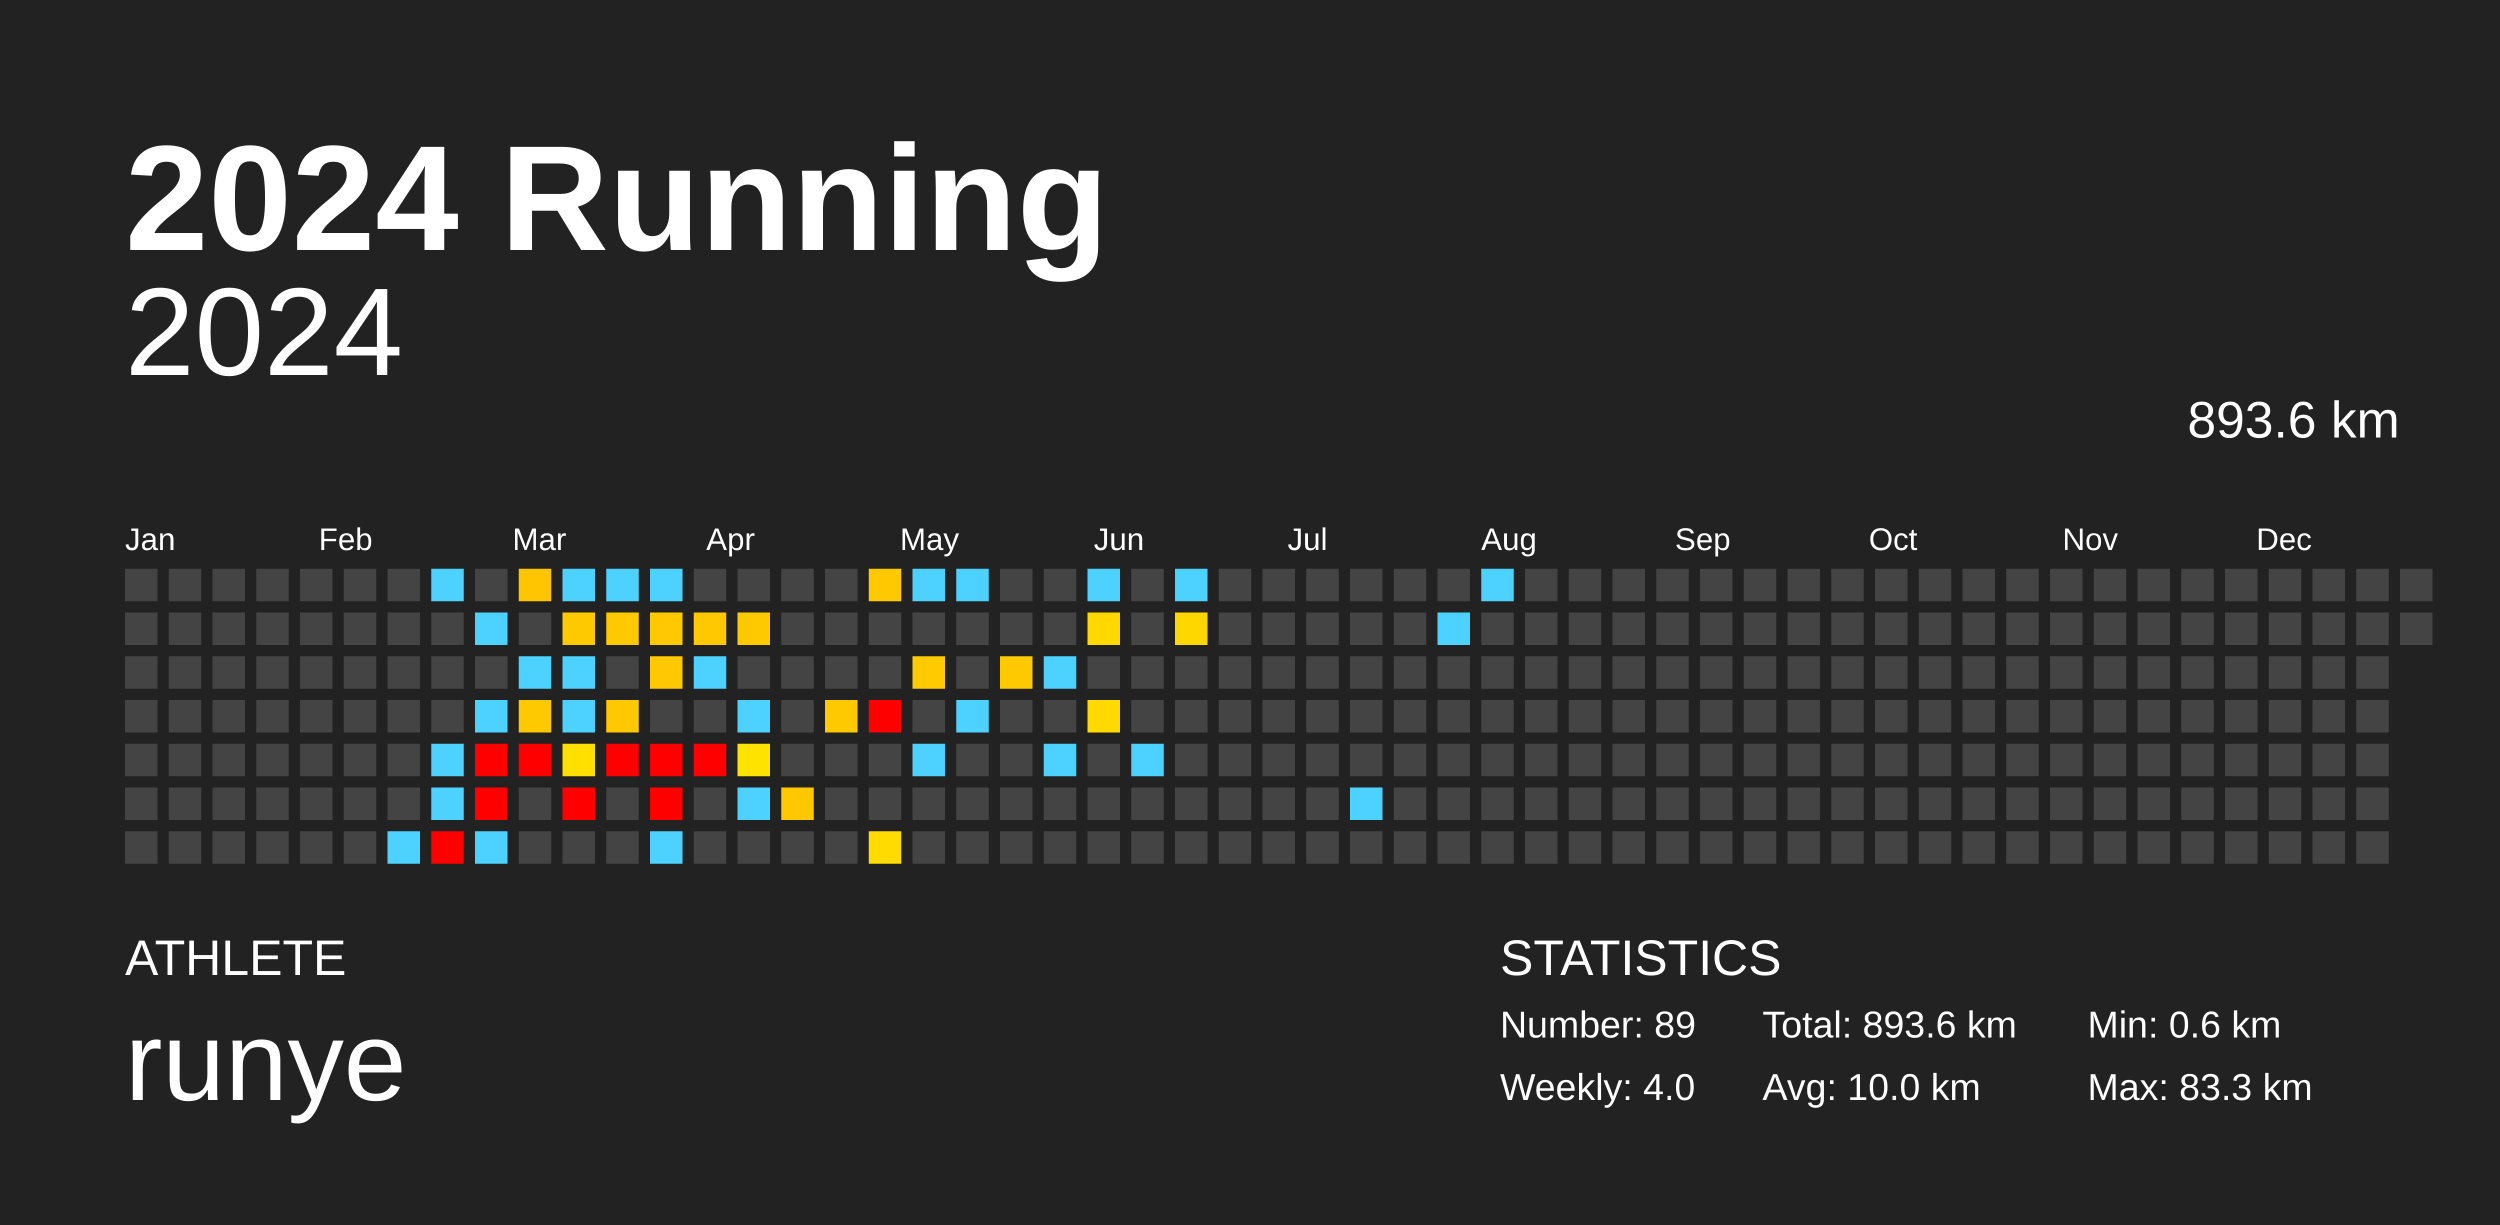
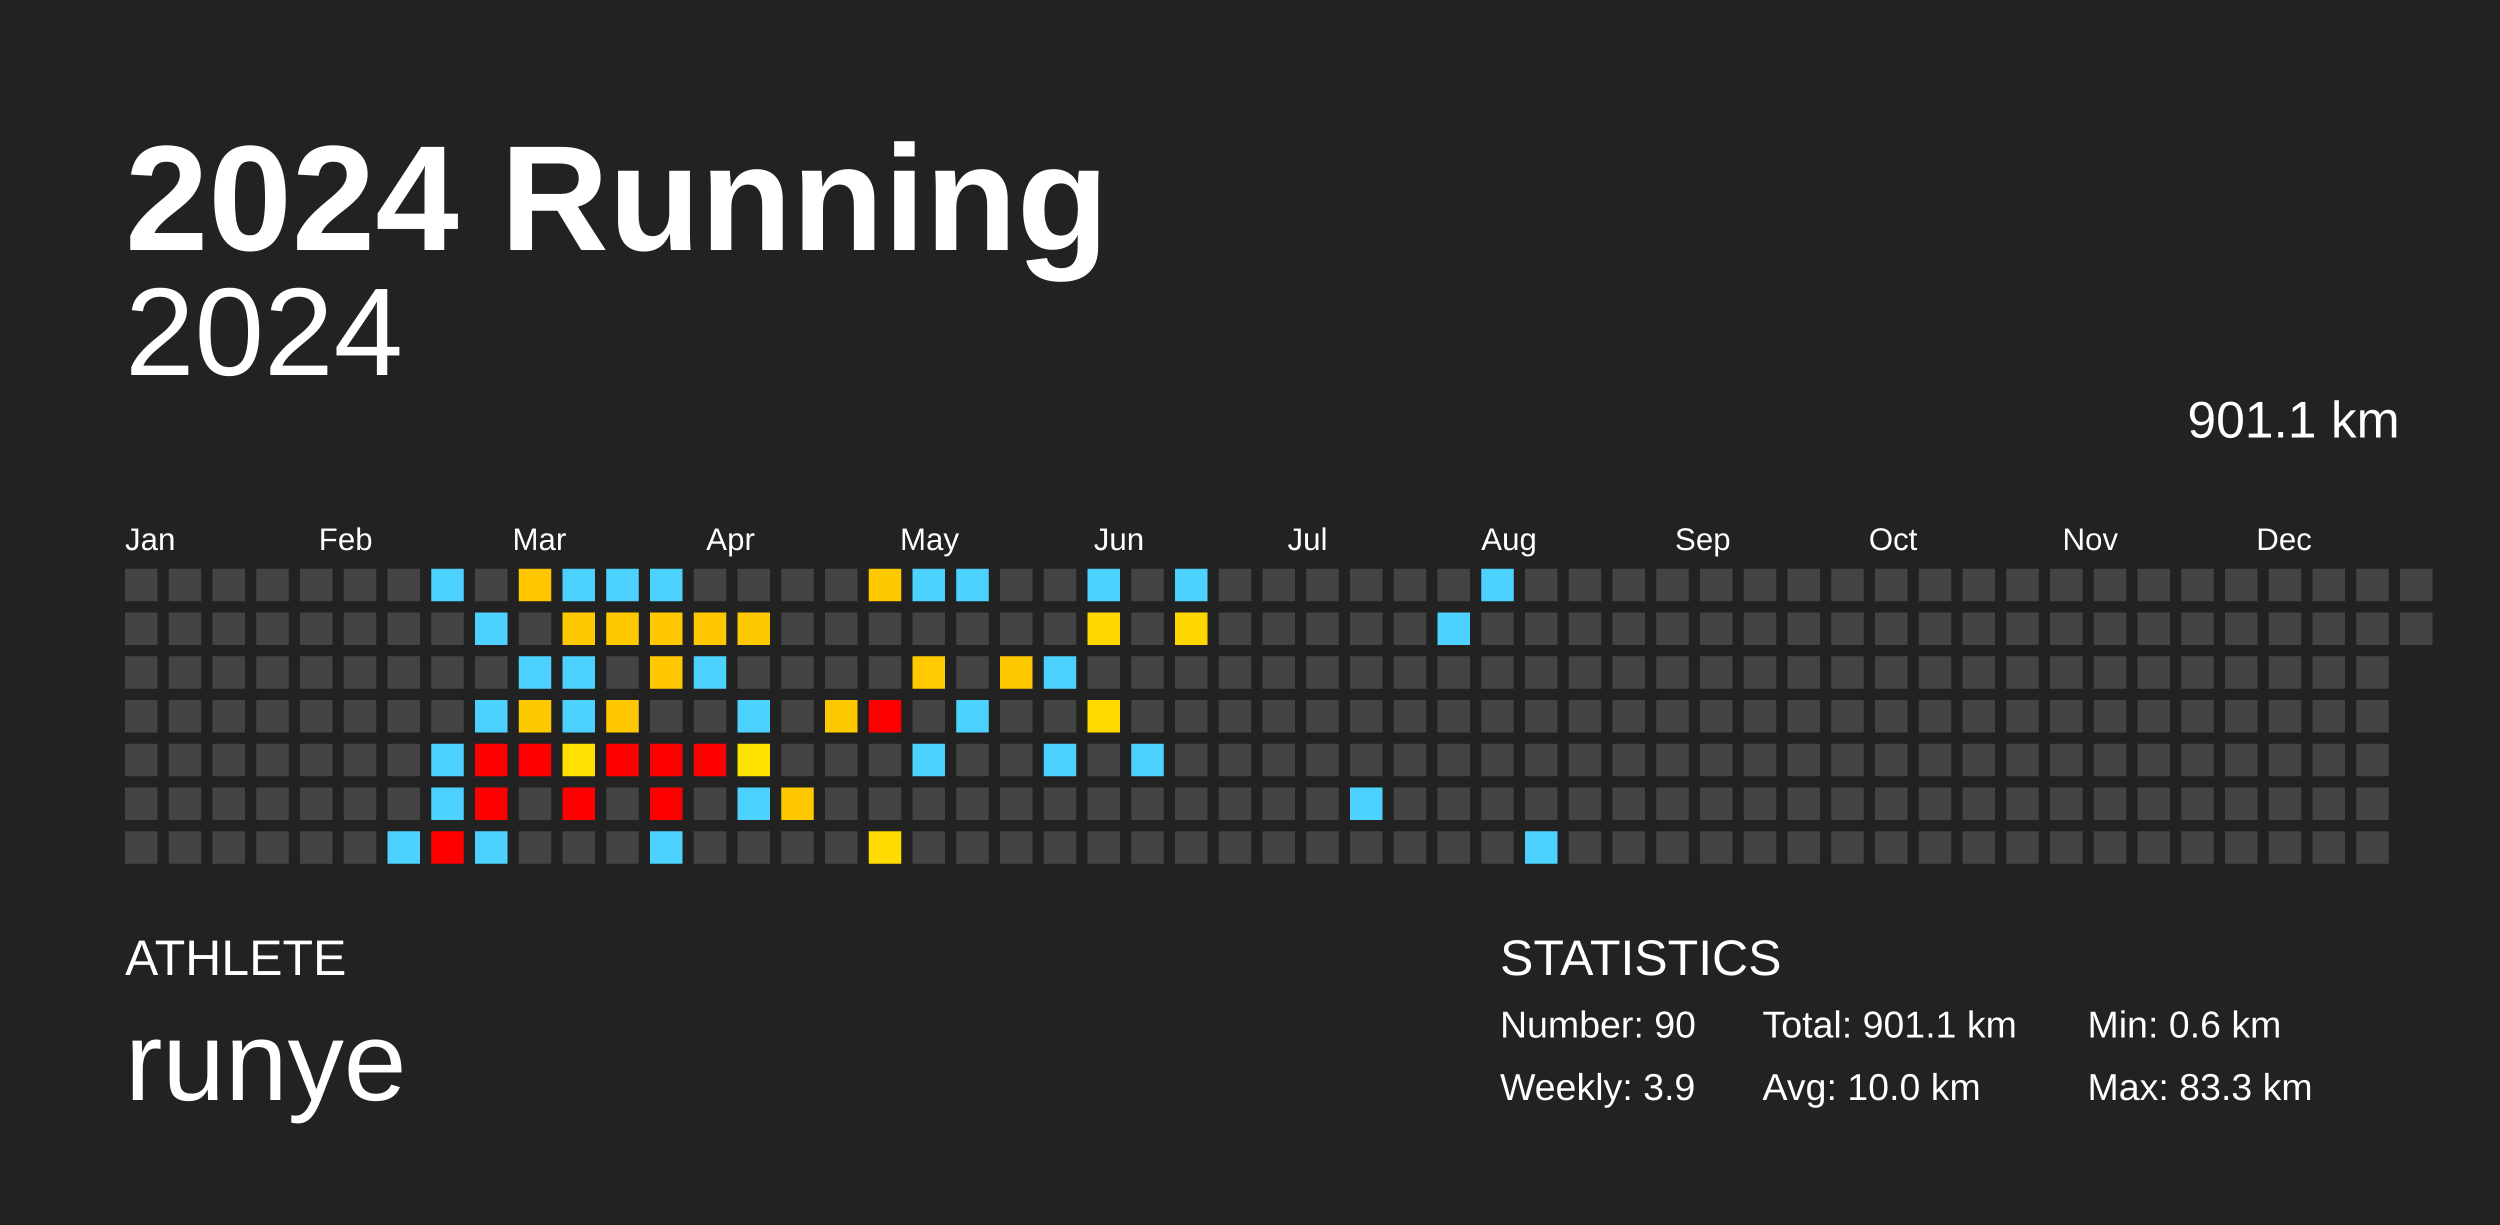
<svg xmlns="http://www.w3.org/2000/svg" baseProfile="full" height="98mm" version="1.1" viewBox="0,0,200,98" width="200mm">
  <defs />
  <rect fill="#222222" height="98" width="200" x="0" y="0" />
  <text fill="#FFFFFF" style="font-size:12px; font-family:Arial; font-weight:bold;" x="10" y="20">2024 Running</text>
  <text fill="#FFFFFF" style="font-size:4px; font-family:Arial" x="10" y="78">ATHLETE</text>
  <text fill="#FFFFFF" style="font-size:9px; font-family:Arial" x="10" y="88">runye</text>
  <text fill="#FFFFFF" style="font-size:4px; font-family:Arial" x="120" y="78">STATISTICS</text>
-   <text fill="#FFFFFF" style="font-size:3px; font-family:Arial" x="120" y="83">Number: 89</text>
-   <text fill="#FFFFFF" style="font-size:3px; font-family:Arial" x="120" y="88">Weekly: 4.0</text>
-   <text fill="#FFFFFF" style="font-size:3px; font-family:Arial" x="141" y="83">Total: 893.6 km</text>
+   <text fill="#FFFFFF" style="font-size:3px; font-family:Arial" x="120" y="83">Number: 90</text>
+   <text fill="#FFFFFF" style="font-size:3px; font-family:Arial" x="120" y="88">Weekly: 3.9</text>
+   <text fill="#FFFFFF" style="font-size:3px; font-family:Arial" x="141" y="83">Total: 901.1 km</text>
  <text fill="#FFFFFF" style="font-size:3px; font-family:Arial" x="141" y="88">Avg: 10.0 km</text>
  <text fill="#FFFFFF" style="font-size:3px; font-family:Arial" x="167" y="83">Min: 0.6 km</text>
  <text fill="#FFFFFF" style="font-size:3px; font-family:Arial" x="167" y="88">Max: 83.3 km</text>
  <text alignment-baseline="hanging" fill="#FFFFFF" style="font-size:10.0px; font-family:Arial;" x="10" y="30">2024</text>
-   <text alignment-baseline="hanging" fill="#FFFFFF" style="font-size:4.125px; font-family:Arial;" x="175" y="35">893.6 km</text>
+   <text alignment-baseline="hanging" fill="#FFFFFF" style="font-size:4.125px; font-family:Arial;" x="175" y="35">901.1 km</text>
  <text fill="#FFFFFF" style="font-size:2.5px; font-family:Arial" x="10.0" y="44">Jan</text>
  <text fill="#FFFFFF" style="font-size:2.5px; font-family:Arial" x="25.5" y="44">Feb</text>
  <text fill="#FFFFFF" style="font-size:2.5px; font-family:Arial" x="41.0" y="44">Mar</text>
  <text fill="#FFFFFF" style="font-size:2.5px; font-family:Arial" x="56.5" y="44">Apr</text>
  <text fill="#FFFFFF" style="font-size:2.5px; font-family:Arial" x="72.0" y="44">May</text>
  <text fill="#FFFFFF" style="font-size:2.5px; font-family:Arial" x="87.5" y="44">Jun</text>
  <text fill="#FFFFFF" style="font-size:2.5px; font-family:Arial" x="103.0" y="44">Jul</text>
  <text fill="#FFFFFF" style="font-size:2.5px; font-family:Arial" x="118.5" y="44">Aug</text>
  <text fill="#FFFFFF" style="font-size:2.5px; font-family:Arial" x="134.0" y="44">Sep</text>
  <text fill="#FFFFFF" style="font-size:2.5px; font-family:Arial" x="149.5" y="44">Oct</text>
  <text fill="#FFFFFF" style="font-size:2.5px; font-family:Arial" x="165.0" y="44">Nov</text>
  <text fill="#FFFFFF" style="font-size:2.5px; font-family:Arial" x="180.5" y="44">Dec</text>
  <rect fill="#444444" height="2.6" width="2.6" x="10.0" y="45.5" />
  <rect fill="#444444" height="2.6" width="2.6" x="10.0" y="49.0" />
  <rect fill="#444444" height="2.6" width="2.6" x="10.0" y="52.5" />
  <rect fill="#444444" height="2.6" width="2.6" x="10.0" y="56.0" />
  <rect fill="#444444" height="2.6" width="2.6" x="10.0" y="59.5" />
  <rect fill="#444444" height="2.6" width="2.6" x="10.0" y="63.0" />
  <rect fill="#444444" height="2.6" width="2.6" x="10.0" y="66.5" />
  <rect fill="#444444" height="2.6" width="2.6" x="13.5" y="45.5" />
  <rect fill="#444444" height="2.6" width="2.6" x="13.5" y="49.0" />
  <rect fill="#444444" height="2.6" width="2.6" x="13.5" y="52.5" />
  <rect fill="#444444" height="2.6" width="2.6" x="13.5" y="56.0" />
  <rect fill="#444444" height="2.6" width="2.6" x="13.5" y="59.5" />
  <rect fill="#444444" height="2.6" width="2.6" x="13.5" y="63.0" />
  <rect fill="#444444" height="2.6" width="2.6" x="13.5" y="66.5" />
  <rect fill="#444444" height="2.6" width="2.6" x="17.0" y="45.5" />
  <rect fill="#444444" height="2.6" width="2.6" x="17.0" y="49.0" />
  <rect fill="#444444" height="2.6" width="2.6" x="17.0" y="52.5" />
  <rect fill="#444444" height="2.6" width="2.6" x="17.0" y="56.0" />
  <rect fill="#444444" height="2.6" width="2.6" x="17.0" y="59.5" />
  <rect fill="#444444" height="2.6" width="2.6" x="17.0" y="63.0" />
  <rect fill="#444444" height="2.6" width="2.6" x="17.0" y="66.5" />
  <rect fill="#444444" height="2.6" width="2.6" x="20.5" y="45.5" />
  <rect fill="#444444" height="2.6" width="2.6" x="20.5" y="49.0" />
  <rect fill="#444444" height="2.6" width="2.6" x="20.5" y="52.5" />
  <rect fill="#444444" height="2.6" width="2.6" x="20.5" y="56.0" />
  <rect fill="#444444" height="2.6" width="2.6" x="20.5" y="59.5" />
  <rect fill="#444444" height="2.6" width="2.6" x="20.5" y="63.0" />
  <rect fill="#444444" height="2.6" width="2.6" x="20.5" y="66.5" />
  <rect fill="#444444" height="2.6" width="2.6" x="24.0" y="45.5" />
  <rect fill="#444444" height="2.6" width="2.6" x="24.0" y="49.0" />
  <rect fill="#444444" height="2.6" width="2.6" x="24.0" y="52.5" />
  <rect fill="#444444" height="2.6" width="2.6" x="24.0" y="56.0" />
  <rect fill="#444444" height="2.6" width="2.6" x="24.0" y="59.5" />
  <rect fill="#444444" height="2.6" width="2.6" x="24.0" y="63.0" />
  <rect fill="#444444" height="2.6" width="2.6" x="24.0" y="66.5" />
  <rect fill="#444444" height="2.6" width="2.6" x="27.5" y="45.5" />
  <rect fill="#444444" height="2.6" width="2.6" x="27.5" y="49.0" />
  <rect fill="#444444" height="2.6" width="2.6" x="27.5" y="52.5" />
  <rect fill="#444444" height="2.6" width="2.6" x="27.5" y="56.0" />
  <rect fill="#444444" height="2.6" width="2.6" x="27.5" y="59.5" />
  <rect fill="#444444" height="2.6" width="2.6" x="27.5" y="63.0" />
  <rect fill="#444444" height="2.6" width="2.6" x="27.5" y="66.5" />
  <rect fill="#444444" height="2.6" width="2.6" x="31.0" y="45.5" />
  <rect fill="#444444" height="2.6" width="2.6" x="31.0" y="49.0" />
  <rect fill="#444444" height="2.6" width="2.6" x="31.0" y="52.5" />
  <rect fill="#444444" height="2.6" width="2.6" x="31.0" y="56.0" />
  <rect fill="#444444" height="2.6" width="2.6" x="31.0" y="59.5" />
  <rect fill="#444444" height="2.6" width="2.6" x="31.0" y="63.0" />
  <rect fill="#4dd2ff" height="2.6" width="2.6" x="31.0" y="66.5" />
  <rect fill="#4dd2ff" height="2.6" width="2.6" x="34.5" y="45.5" />
  <rect fill="#444444" height="2.6" width="2.6" x="34.5" y="49.0" />
  <rect fill="#444444" height="2.6" width="2.6" x="34.5" y="52.5" />
  <rect fill="#444444" height="2.6" width="2.6" x="34.5" y="56.0" />
  <rect fill="#4dd2ff" height="2.6" width="2.6" x="34.5" y="59.5" />
  <rect fill="#4dd2ff" height="2.6" width="2.6" x="34.5" y="63.0" />
  <rect fill="red" height="2.6" width="2.6" x="34.5" y="66.5" />
  <rect fill="#444444" height="2.6" width="2.6" x="38.0" y="45.5" />
  <rect fill="#4dd2ff" height="2.6" width="2.6" x="38.0" y="49.0" />
  <rect fill="#444444" height="2.6" width="2.6" x="38.0" y="52.5" />
  <rect fill="#4dd2ff" height="2.6" width="2.6" x="38.0" y="56.0" />
  <rect fill="red" height="2.6" width="2.6" x="38.0" y="59.5" />
  <rect fill="red" height="2.6" width="2.6" x="38.0" y="63.0" />
  <rect fill="#4dd2ff" height="2.6" width="2.6" x="38.0" y="66.5" />
  <rect fill="#ffc600" height="2.6" width="2.6" x="41.5" y="45.5" />
  <rect fill="#444444" height="2.6" width="2.6" x="41.5" y="49.0" />
  <rect fill="#4dd2ff" height="2.6" width="2.6" x="41.5" y="52.5" />
  <rect fill="#ffc900" height="2.6" width="2.6" x="41.5" y="56.0" />
  <rect fill="red" height="2.6" width="2.6" x="41.5" y="59.5" />
  <rect fill="#444444" height="2.6" width="2.6" x="41.5" y="63.0" />
  <rect fill="#444444" height="2.6" width="2.6" x="41.5" y="66.5" />
  <rect fill="#4dd2ff" height="2.6" width="2.6" x="45.0" y="45.5" />
  <rect fill="#ffc900" height="2.6" width="2.6" x="45.0" y="49.0" />
  <rect fill="#4dd2ff" height="2.6" width="2.6" x="45.0" y="52.5" />
  <rect fill="#4dd2ff" height="2.6" width="2.6" x="45.0" y="56.0" />
  <rect fill="#ffe000" height="2.6" width="2.6" x="45.0" y="59.5" />
  <rect fill="red" height="2.6" width="2.6" x="45.0" y="63.0" />
  <rect fill="#444444" height="2.6" width="2.6" x="45.0" y="66.5" />
  <rect fill="#4dd2ff" height="2.6" width="2.6" x="48.5" y="45.5" />
  <rect fill="#ffc900" height="2.6" width="2.6" x="48.5" y="49.0" />
  <rect fill="#444444" height="2.6" width="2.6" x="48.5" y="52.5" />
  <rect fill="#ffc800" height="2.6" width="2.6" x="48.5" y="56.0" />
  <rect fill="red" height="2.6" width="2.6" x="48.5" y="59.5" />
  <rect fill="#444444" height="2.6" width="2.6" x="48.5" y="63.0" />
  <rect fill="#444444" height="2.6" width="2.6" x="48.5" y="66.5" />
  <rect fill="#4dd2ff" height="2.6" width="2.6" x="52.0" y="45.5" />
  <rect fill="#ffc800" height="2.6" width="2.6" x="52.0" y="49.0" />
  <rect fill="#ffc800" height="2.6" width="2.6" x="52.0" y="52.5" />
  <rect fill="#444444" height="2.6" width="2.6" x="52.0" y="56.0" />
  <rect fill="red" height="2.6" width="2.6" x="52.0" y="59.5" />
  <rect fill="red" height="2.6" width="2.6" x="52.0" y="63.0" />
  <rect fill="#4dd2ff" height="2.6" width="2.6" x="52.0" y="66.5" />
  <rect fill="#444444" height="2.6" width="2.6" x="55.5" y="45.5" />
  <rect fill="#ffc800" height="2.6" width="2.6" x="55.5" y="49.0" />
  <rect fill="#4dd2ff" height="2.6" width="2.6" x="55.5" y="52.5" />
  <rect fill="#444444" height="2.6" width="2.6" x="55.5" y="56.0" />
  <rect fill="red" height="2.6" width="2.6" x="55.5" y="59.5" />
  <rect fill="#444444" height="2.6" width="2.6" x="55.5" y="63.0" />
  <rect fill="#444444" height="2.6" width="2.6" x="55.5" y="66.5" />
  <rect fill="#444444" height="2.6" width="2.6" x="59.0" y="45.5" />
  <rect fill="#ffc900" height="2.6" width="2.6" x="59.0" y="49.0" />
  <rect fill="#444444" height="2.6" width="2.6" x="59.0" y="52.5" />
  <rect fill="#4dd2ff" height="2.6" width="2.6" x="59.0" y="56.0" />
  <rect fill="#ffe300" height="2.6" width="2.6" x="59.0" y="59.5" />
  <rect fill="#4dd2ff" height="2.6" width="2.6" x="59.0" y="63.0" />
  <rect fill="#444444" height="2.6" width="2.6" x="59.0" y="66.5" />
  <rect fill="#444444" height="2.6" width="2.6" x="62.5" y="45.5" />
  <rect fill="#444444" height="2.6" width="2.6" x="62.5" y="49.0" />
  <rect fill="#444444" height="2.6" width="2.6" x="62.5" y="52.5" />
  <rect fill="#444444" height="2.6" width="2.6" x="62.5" y="56.0" />
  <rect fill="#444444" height="2.6" width="2.6" x="62.5" y="59.5" />
  <rect fill="#ffc800" height="2.6" width="2.6" x="62.5" y="63.0" />
  <rect fill="#444444" height="2.6" width="2.6" x="62.5" y="66.5" />
  <rect fill="#444444" height="2.6" width="2.6" x="66.0" y="45.5" />
  <rect fill="#444444" height="2.6" width="2.6" x="66.0" y="49.0" />
  <rect fill="#444444" height="2.6" width="2.6" x="66.0" y="52.5" />
  <rect fill="#ffc900" height="2.6" width="2.6" x="66.0" y="56.0" />
  <rect fill="#444444" height="2.6" width="2.6" x="66.0" y="59.5" />
  <rect fill="#444444" height="2.6" width="2.6" x="66.0" y="63.0" />
  <rect fill="#444444" height="2.6" width="2.6" x="66.0" y="66.5" />
  <rect fill="#ffc900" height="2.6" width="2.6" x="69.5" y="45.5" />
  <rect fill="#444444" height="2.6" width="2.6" x="69.5" y="49.0" />
  <rect fill="#444444" height="2.6" width="2.6" x="69.5" y="52.5" />
  <rect fill="red" height="2.6" width="2.6" x="69.5" y="56.0" />
  <rect fill="#444444" height="2.6" width="2.6" x="69.5" y="59.5" />
  <rect fill="#444444" height="2.6" width="2.6" x="69.5" y="63.0" />
  <rect fill="#ffdb00" height="2.6" width="2.6" x="69.5" y="66.5" />
  <rect fill="#4dd2ff" height="2.6" width="2.6" x="73.0" y="45.5" />
  <rect fill="#444444" height="2.6" width="2.6" x="73.0" y="49.0" />
  <rect fill="#ffca00" height="2.6" width="2.6" x="73.0" y="52.5" />
  <rect fill="#444444" height="2.6" width="2.6" x="73.0" y="56.0" />
  <rect fill="#4dd2ff" height="2.6" width="2.6" x="73.0" y="59.5" />
  <rect fill="#444444" height="2.6" width="2.6" x="73.0" y="63.0" />
  <rect fill="#444444" height="2.6" width="2.6" x="73.0" y="66.5" />
  <rect fill="#4dd2ff" height="2.6" width="2.6" x="76.5" y="45.5" />
  <rect fill="#444444" height="2.6" width="2.6" x="76.5" y="49.0" />
  <rect fill="#444444" height="2.6" width="2.6" x="76.5" y="52.5" />
  <rect fill="#4dd2ff" height="2.6" width="2.6" x="76.5" y="56.0" />
  <rect fill="#444444" height="2.6" width="2.6" x="76.5" y="59.5" />
  <rect fill="#444444" height="2.6" width="2.6" x="76.5" y="63.0" />
  <rect fill="#444444" height="2.6" width="2.6" x="76.5" y="66.5" />
  <rect fill="#444444" height="2.6" width="2.6" x="80.0" y="45.5" />
  <rect fill="#444444" height="2.6" width="2.6" x="80.0" y="49.0" />
  <rect fill="#ffc900" height="2.6" width="2.6" x="80.0" y="52.5" />
  <rect fill="#444444" height="2.6" width="2.6" x="80.0" y="56.0" />
  <rect fill="#444444" height="2.6" width="2.6" x="80.0" y="59.5" />
  <rect fill="#444444" height="2.6" width="2.6" x="80.0" y="63.0" />
  <rect fill="#444444" height="2.6" width="2.6" x="80.0" y="66.5" />
  <rect fill="#444444" height="2.6" width="2.6" x="83.5" y="45.5" />
  <rect fill="#444444" height="2.6" width="2.6" x="83.5" y="49.0" />
  <rect fill="#4dd2ff" height="2.6" width="2.6" x="83.5" y="52.5" />
  <rect fill="#444444" height="2.6" width="2.6" x="83.5" y="56.0" />
  <rect fill="#4dd2ff" height="2.6" width="2.6" x="83.5" y="59.5" />
  <rect fill="#444444" height="2.6" width="2.6" x="83.5" y="63.0" />
  <rect fill="#444444" height="2.6" width="2.6" x="83.5" y="66.5" />
  <rect fill="#4dd2ff" height="2.6" width="2.6" x="87.0" y="45.5" />
  <rect fill="#ffd800" height="2.6" width="2.6" x="87.0" y="49.0" />
  <rect fill="#444444" height="2.6" width="2.6" x="87.0" y="52.5" />
  <rect fill="#ffd900" height="2.6" width="2.6" x="87.0" y="56.0" />
  <rect fill="#444444" height="2.6" width="2.6" x="87.0" y="59.5" />
  <rect fill="#444444" height="2.6" width="2.6" x="87.0" y="63.0" />
  <rect fill="#444444" height="2.6" width="2.6" x="87.0" y="66.5" />
  <rect fill="#444444" height="2.6" width="2.6" x="90.5" y="45.5" />
  <rect fill="#444444" height="2.6" width="2.6" x="90.5" y="49.0" />
  <rect fill="#444444" height="2.6" width="2.6" x="90.5" y="52.5" />
  <rect fill="#444444" height="2.6" width="2.6" x="90.5" y="56.0" />
  <rect fill="#4dd2ff" height="2.6" width="2.6" x="90.5" y="59.5" />
  <rect fill="#444444" height="2.6" width="2.6" x="90.5" y="63.0" />
  <rect fill="#444444" height="2.6" width="2.6" x="90.5" y="66.5" />
  <rect fill="#4dd2ff" height="2.6" width="2.6" x="94.0" y="45.5" />
  <rect fill="#ffd700" height="2.6" width="2.6" x="94.0" y="49.0" />
  <rect fill="#444444" height="2.6" width="2.6" x="94.0" y="52.5" />
  <rect fill="#444444" height="2.6" width="2.6" x="94.0" y="56.0" />
  <rect fill="#444444" height="2.6" width="2.6" x="94.0" y="59.5" />
  <rect fill="#444444" height="2.6" width="2.6" x="94.0" y="63.0" />
  <rect fill="#444444" height="2.6" width="2.6" x="94.0" y="66.5" />
  <rect fill="#444444" height="2.6" width="2.6" x="97.5" y="45.5" />
  <rect fill="#444444" height="2.6" width="2.6" x="97.5" y="49.0" />
  <rect fill="#444444" height="2.6" width="2.6" x="97.5" y="52.5" />
  <rect fill="#444444" height="2.6" width="2.6" x="97.5" y="56.0" />
  <rect fill="#444444" height="2.6" width="2.6" x="97.5" y="59.5" />
  <rect fill="#444444" height="2.6" width="2.6" x="97.5" y="63.0" />
  <rect fill="#444444" height="2.6" width="2.6" x="97.5" y="66.5" />
  <rect fill="#444444" height="2.6" width="2.6" x="101.0" y="45.5" />
  <rect fill="#444444" height="2.6" width="2.6" x="101.0" y="49.0" />
  <rect fill="#444444" height="2.6" width="2.6" x="101.0" y="52.5" />
  <rect fill="#444444" height="2.6" width="2.6" x="101.0" y="56.0" />
  <rect fill="#444444" height="2.6" width="2.6" x="101.0" y="59.5" />
  <rect fill="#444444" height="2.6" width="2.6" x="101.0" y="63.0" />
  <rect fill="#444444" height="2.6" width="2.6" x="101.0" y="66.5" />
  <rect fill="#444444" height="2.6" width="2.6" x="104.5" y="45.5" />
  <rect fill="#444444" height="2.6" width="2.6" x="104.5" y="49.0" />
  <rect fill="#444444" height="2.6" width="2.6" x="104.5" y="52.5" />
  <rect fill="#444444" height="2.6" width="2.6" x="104.5" y="56.0" />
  <rect fill="#444444" height="2.6" width="2.6" x="104.5" y="59.5" />
  <rect fill="#444444" height="2.6" width="2.6" x="104.5" y="63.0" />
  <rect fill="#444444" height="2.6" width="2.6" x="104.5" y="66.5" />
  <rect fill="#444444" height="2.6" width="2.6" x="108.0" y="45.5" />
  <rect fill="#444444" height="2.6" width="2.6" x="108.0" y="49.0" />
  <rect fill="#444444" height="2.6" width="2.6" x="108.0" y="52.5" />
  <rect fill="#444444" height="2.6" width="2.6" x="108.0" y="56.0" />
  <rect fill="#444444" height="2.6" width="2.6" x="108.0" y="59.5" />
  <rect fill="#4dd2ff" height="2.6" width="2.6" x="108.0" y="63.0" />
  <rect fill="#444444" height="2.6" width="2.6" x="108.0" y="66.5" />
  <rect fill="#444444" height="2.6" width="2.6" x="111.5" y="45.5" />
  <rect fill="#444444" height="2.6" width="2.6" x="111.5" y="49.0" />
  <rect fill="#444444" height="2.6" width="2.6" x="111.5" y="52.5" />
  <rect fill="#444444" height="2.6" width="2.6" x="111.5" y="56.0" />
  <rect fill="#444444" height="2.6" width="2.6" x="111.5" y="59.5" />
  <rect fill="#444444" height="2.6" width="2.6" x="111.5" y="63.0" />
  <rect fill="#444444" height="2.6" width="2.6" x="111.5" y="66.5" />
  <rect fill="#444444" height="2.6" width="2.6" x="115.0" y="45.5" />
  <rect fill="#4dd2ff" height="2.6" width="2.6" x="115.0" y="49.0" />
  <rect fill="#444444" height="2.6" width="2.6" x="115.0" y="52.5" />
  <rect fill="#444444" height="2.6" width="2.6" x="115.0" y="56.0" />
  <rect fill="#444444" height="2.6" width="2.6" x="115.0" y="59.5" />
  <rect fill="#444444" height="2.6" width="2.6" x="115.0" y="63.0" />
  <rect fill="#444444" height="2.6" width="2.6" x="115.0" y="66.5" />
  <rect fill="#4dd2ff" height="2.6" width="2.6" x="118.5" y="45.5" />
  <rect fill="#444444" height="2.6" width="2.6" x="118.5" y="49.0" />
  <rect fill="#444444" height="2.6" width="2.6" x="118.5" y="52.5" />
  <rect fill="#444444" height="2.6" width="2.6" x="118.5" y="56.0" />
  <rect fill="#444444" height="2.6" width="2.6" x="118.5" y="59.5" />
  <rect fill="#444444" height="2.6" width="2.6" x="118.5" y="63.0" />
  <rect fill="#444444" height="2.6" width="2.6" x="118.5" y="66.5" />
  <rect fill="#444444" height="2.6" width="2.6" x="122.0" y="45.5" />
  <rect fill="#444444" height="2.6" width="2.6" x="122.0" y="49.0" />
  <rect fill="#444444" height="2.6" width="2.6" x="122.0" y="52.5" />
  <rect fill="#444444" height="2.6" width="2.6" x="122.0" y="56.0" />
  <rect fill="#444444" height="2.6" width="2.6" x="122.0" y="59.5" />
  <rect fill="#444444" height="2.6" width="2.6" x="122.0" y="63.0" />
-   <rect fill="#444444" height="2.6" width="2.6" x="122.0" y="66.5" />
+   <rect fill="#4dd2ff" height="2.6" width="2.6" x="122.0" y="66.5" />
  <rect fill="#444444" height="2.6" width="2.6" x="125.5" y="45.5" />
  <rect fill="#444444" height="2.6" width="2.6" x="125.5" y="49.0" />
  <rect fill="#444444" height="2.6" width="2.6" x="125.5" y="52.5" />
  <rect fill="#444444" height="2.6" width="2.6" x="125.5" y="56.0" />
  <rect fill="#444444" height="2.6" width="2.6" x="125.5" y="59.5" />
  <rect fill="#444444" height="2.6" width="2.6" x="125.5" y="63.0" />
  <rect fill="#444444" height="2.6" width="2.6" x="125.5" y="66.5" />
  <rect fill="#444444" height="2.6" width="2.6" x="129.0" y="45.5" />
  <rect fill="#444444" height="2.6" width="2.6" x="129.0" y="49.0" />
  <rect fill="#444444" height="2.6" width="2.6" x="129.0" y="52.5" />
  <rect fill="#444444" height="2.6" width="2.6" x="129.0" y="56.0" />
  <rect fill="#444444" height="2.6" width="2.6" x="129.0" y="59.5" />
  <rect fill="#444444" height="2.6" width="2.6" x="129.0" y="63.0" />
  <rect fill="#444444" height="2.6" width="2.6" x="129.0" y="66.5" />
  <rect fill="#444444" height="2.6" width="2.6" x="132.5" y="45.5" />
  <rect fill="#444444" height="2.6" width="2.6" x="132.5" y="49.0" />
  <rect fill="#444444" height="2.6" width="2.6" x="132.5" y="52.5" />
  <rect fill="#444444" height="2.6" width="2.6" x="132.5" y="56.0" />
  <rect fill="#444444" height="2.6" width="2.6" x="132.5" y="59.5" />
  <rect fill="#444444" height="2.6" width="2.6" x="132.5" y="63.0" />
  <rect fill="#444444" height="2.6" width="2.6" x="132.5" y="66.5" />
  <rect fill="#444444" height="2.6" width="2.6" x="136.0" y="45.5" />
  <rect fill="#444444" height="2.6" width="2.6" x="136.0" y="49.0" />
  <rect fill="#444444" height="2.6" width="2.6" x="136.0" y="52.5" />
  <rect fill="#444444" height="2.6" width="2.6" x="136.0" y="56.0" />
  <rect fill="#444444" height="2.6" width="2.6" x="136.0" y="59.5" />
  <rect fill="#444444" height="2.6" width="2.6" x="136.0" y="63.0" />
  <rect fill="#444444" height="2.6" width="2.6" x="136.0" y="66.5" />
  <rect fill="#444444" height="2.6" width="2.6" x="139.5" y="45.5" />
  <rect fill="#444444" height="2.6" width="2.6" x="139.5" y="49.0" />
  <rect fill="#444444" height="2.6" width="2.6" x="139.5" y="52.5" />
  <rect fill="#444444" height="2.6" width="2.6" x="139.5" y="56.0" />
  <rect fill="#444444" height="2.6" width="2.6" x="139.5" y="59.5" />
  <rect fill="#444444" height="2.6" width="2.6" x="139.5" y="63.0" />
  <rect fill="#444444" height="2.6" width="2.6" x="139.5" y="66.5" />
  <rect fill="#444444" height="2.6" width="2.6" x="143.0" y="45.5" />
  <rect fill="#444444" height="2.6" width="2.6" x="143.0" y="49.0" />
  <rect fill="#444444" height="2.6" width="2.6" x="143.0" y="52.5" />
  <rect fill="#444444" height="2.6" width="2.6" x="143.0" y="56.0" />
  <rect fill="#444444" height="2.6" width="2.6" x="143.0" y="59.5" />
  <rect fill="#444444" height="2.6" width="2.6" x="143.0" y="63.0" />
  <rect fill="#444444" height="2.6" width="2.6" x="143.0" y="66.5" />
  <rect fill="#444444" height="2.6" width="2.6" x="146.5" y="45.5" />
  <rect fill="#444444" height="2.6" width="2.6" x="146.5" y="49.0" />
  <rect fill="#444444" height="2.6" width="2.6" x="146.5" y="52.5" />
  <rect fill="#444444" height="2.6" width="2.6" x="146.5" y="56.0" />
  <rect fill="#444444" height="2.6" width="2.6" x="146.5" y="59.5" />
  <rect fill="#444444" height="2.6" width="2.6" x="146.5" y="63.0" />
  <rect fill="#444444" height="2.6" width="2.6" x="146.5" y="66.5" />
  <rect fill="#444444" height="2.6" width="2.6" x="150.0" y="45.5" />
  <rect fill="#444444" height="2.6" width="2.6" x="150.0" y="49.0" />
  <rect fill="#444444" height="2.6" width="2.6" x="150.0" y="52.5" />
  <rect fill="#444444" height="2.6" width="2.6" x="150.0" y="56.0" />
  <rect fill="#444444" height="2.6" width="2.6" x="150.0" y="59.5" />
  <rect fill="#444444" height="2.6" width="2.6" x="150.0" y="63.0" />
  <rect fill="#444444" height="2.6" width="2.6" x="150.0" y="66.5" />
  <rect fill="#444444" height="2.6" width="2.6" x="153.5" y="45.5" />
  <rect fill="#444444" height="2.6" width="2.6" x="153.5" y="49.0" />
  <rect fill="#444444" height="2.6" width="2.6" x="153.5" y="52.5" />
  <rect fill="#444444" height="2.6" width="2.6" x="153.5" y="56.0" />
  <rect fill="#444444" height="2.6" width="2.6" x="153.5" y="59.5" />
  <rect fill="#444444" height="2.6" width="2.6" x="153.5" y="63.0" />
  <rect fill="#444444" height="2.6" width="2.6" x="153.5" y="66.5" />
  <rect fill="#444444" height="2.6" width="2.6" x="157.0" y="45.5" />
  <rect fill="#444444" height="2.6" width="2.6" x="157.0" y="49.0" />
  <rect fill="#444444" height="2.6" width="2.6" x="157.0" y="52.5" />
  <rect fill="#444444" height="2.6" width="2.6" x="157.0" y="56.0" />
  <rect fill="#444444" height="2.6" width="2.6" x="157.0" y="59.5" />
  <rect fill="#444444" height="2.6" width="2.6" x="157.0" y="63.0" />
  <rect fill="#444444" height="2.6" width="2.6" x="157.0" y="66.5" />
  <rect fill="#444444" height="2.6" width="2.6" x="160.5" y="45.5" />
  <rect fill="#444444" height="2.6" width="2.6" x="160.5" y="49.0" />
  <rect fill="#444444" height="2.6" width="2.6" x="160.5" y="52.5" />
  <rect fill="#444444" height="2.6" width="2.6" x="160.5" y="56.0" />
  <rect fill="#444444" height="2.6" width="2.6" x="160.5" y="59.5" />
  <rect fill="#444444" height="2.6" width="2.6" x="160.5" y="63.0" />
  <rect fill="#444444" height="2.6" width="2.6" x="160.5" y="66.5" />
  <rect fill="#444444" height="2.6" width="2.6" x="164.0" y="45.5" />
  <rect fill="#444444" height="2.6" width="2.6" x="164.0" y="49.0" />
  <rect fill="#444444" height="2.6" width="2.6" x="164.0" y="52.5" />
  <rect fill="#444444" height="2.6" width="2.6" x="164.0" y="56.0" />
  <rect fill="#444444" height="2.6" width="2.6" x="164.0" y="59.5" />
  <rect fill="#444444" height="2.6" width="2.6" x="164.0" y="63.0" />
  <rect fill="#444444" height="2.6" width="2.6" x="164.0" y="66.5" />
  <rect fill="#444444" height="2.6" width="2.6" x="167.5" y="45.5" />
  <rect fill="#444444" height="2.6" width="2.6" x="167.5" y="49.0" />
  <rect fill="#444444" height="2.6" width="2.6" x="167.5" y="52.5" />
  <rect fill="#444444" height="2.6" width="2.6" x="167.5" y="56.0" />
  <rect fill="#444444" height="2.6" width="2.6" x="167.5" y="59.5" />
  <rect fill="#444444" height="2.6" width="2.6" x="167.5" y="63.0" />
  <rect fill="#444444" height="2.6" width="2.6" x="167.5" y="66.5" />
  <rect fill="#444444" height="2.6" width="2.6" x="171.0" y="45.5" />
  <rect fill="#444444" height="2.6" width="2.6" x="171.0" y="49.0" />
  <rect fill="#444444" height="2.6" width="2.6" x="171.0" y="52.5" />
  <rect fill="#444444" height="2.6" width="2.6" x="171.0" y="56.0" />
  <rect fill="#444444" height="2.6" width="2.6" x="171.0" y="59.5" />
  <rect fill="#444444" height="2.6" width="2.6" x="171.0" y="63.0" />
  <rect fill="#444444" height="2.6" width="2.6" x="171.0" y="66.5" />
  <rect fill="#444444" height="2.6" width="2.6" x="174.5" y="45.5" />
  <rect fill="#444444" height="2.6" width="2.6" x="174.5" y="49.0" />
  <rect fill="#444444" height="2.6" width="2.6" x="174.5" y="52.5" />
  <rect fill="#444444" height="2.6" width="2.6" x="174.5" y="56.0" />
  <rect fill="#444444" height="2.6" width="2.6" x="174.5" y="59.5" />
  <rect fill="#444444" height="2.6" width="2.6" x="174.5" y="63.0" />
  <rect fill="#444444" height="2.6" width="2.6" x="174.5" y="66.5" />
  <rect fill="#444444" height="2.6" width="2.6" x="178.0" y="45.5" />
  <rect fill="#444444" height="2.6" width="2.6" x="178.0" y="49.0" />
  <rect fill="#444444" height="2.6" width="2.6" x="178.0" y="52.5" />
  <rect fill="#444444" height="2.6" width="2.6" x="178.0" y="56.0" />
  <rect fill="#444444" height="2.6" width="2.6" x="178.0" y="59.5" />
  <rect fill="#444444" height="2.6" width="2.6" x="178.0" y="63.0" />
  <rect fill="#444444" height="2.6" width="2.6" x="178.0" y="66.5" />
  <rect fill="#444444" height="2.6" width="2.6" x="181.5" y="45.5" />
  <rect fill="#444444" height="2.6" width="2.6" x="181.5" y="49.0" />
  <rect fill="#444444" height="2.6" width="2.6" x="181.5" y="52.5" />
  <rect fill="#444444" height="2.6" width="2.6" x="181.5" y="56.0" />
  <rect fill="#444444" height="2.6" width="2.6" x="181.5" y="59.5" />
  <rect fill="#444444" height="2.6" width="2.6" x="181.5" y="63.0" />
  <rect fill="#444444" height="2.6" width="2.6" x="181.5" y="66.5" />
  <rect fill="#444444" height="2.6" width="2.6" x="185.0" y="45.5" />
  <rect fill="#444444" height="2.6" width="2.6" x="185.0" y="49.0" />
  <rect fill="#444444" height="2.6" width="2.6" x="185.0" y="52.5" />
  <rect fill="#444444" height="2.6" width="2.6" x="185.0" y="56.0" />
  <rect fill="#444444" height="2.6" width="2.6" x="185.0" y="59.5" />
  <rect fill="#444444" height="2.6" width="2.6" x="185.0" y="63.0" />
  <rect fill="#444444" height="2.6" width="2.6" x="185.0" y="66.5" />
  <rect fill="#444444" height="2.6" width="2.6" x="188.5" y="45.5" />
  <rect fill="#444444" height="2.6" width="2.6" x="188.5" y="49.0" />
  <rect fill="#444444" height="2.6" width="2.6" x="188.5" y="52.5" />
  <rect fill="#444444" height="2.6" width="2.6" x="188.5" y="56.0" />
  <rect fill="#444444" height="2.6" width="2.6" x="188.5" y="59.5" />
  <rect fill="#444444" height="2.6" width="2.6" x="188.5" y="63.0" />
  <rect fill="#444444" height="2.6" width="2.6" x="188.5" y="66.5" />
  <rect fill="#444444" height="2.6" width="2.6" x="192.0" y="45.5" />
  <rect fill="#444444" height="2.6" width="2.6" x="192.0" y="49.0" />
</svg>
